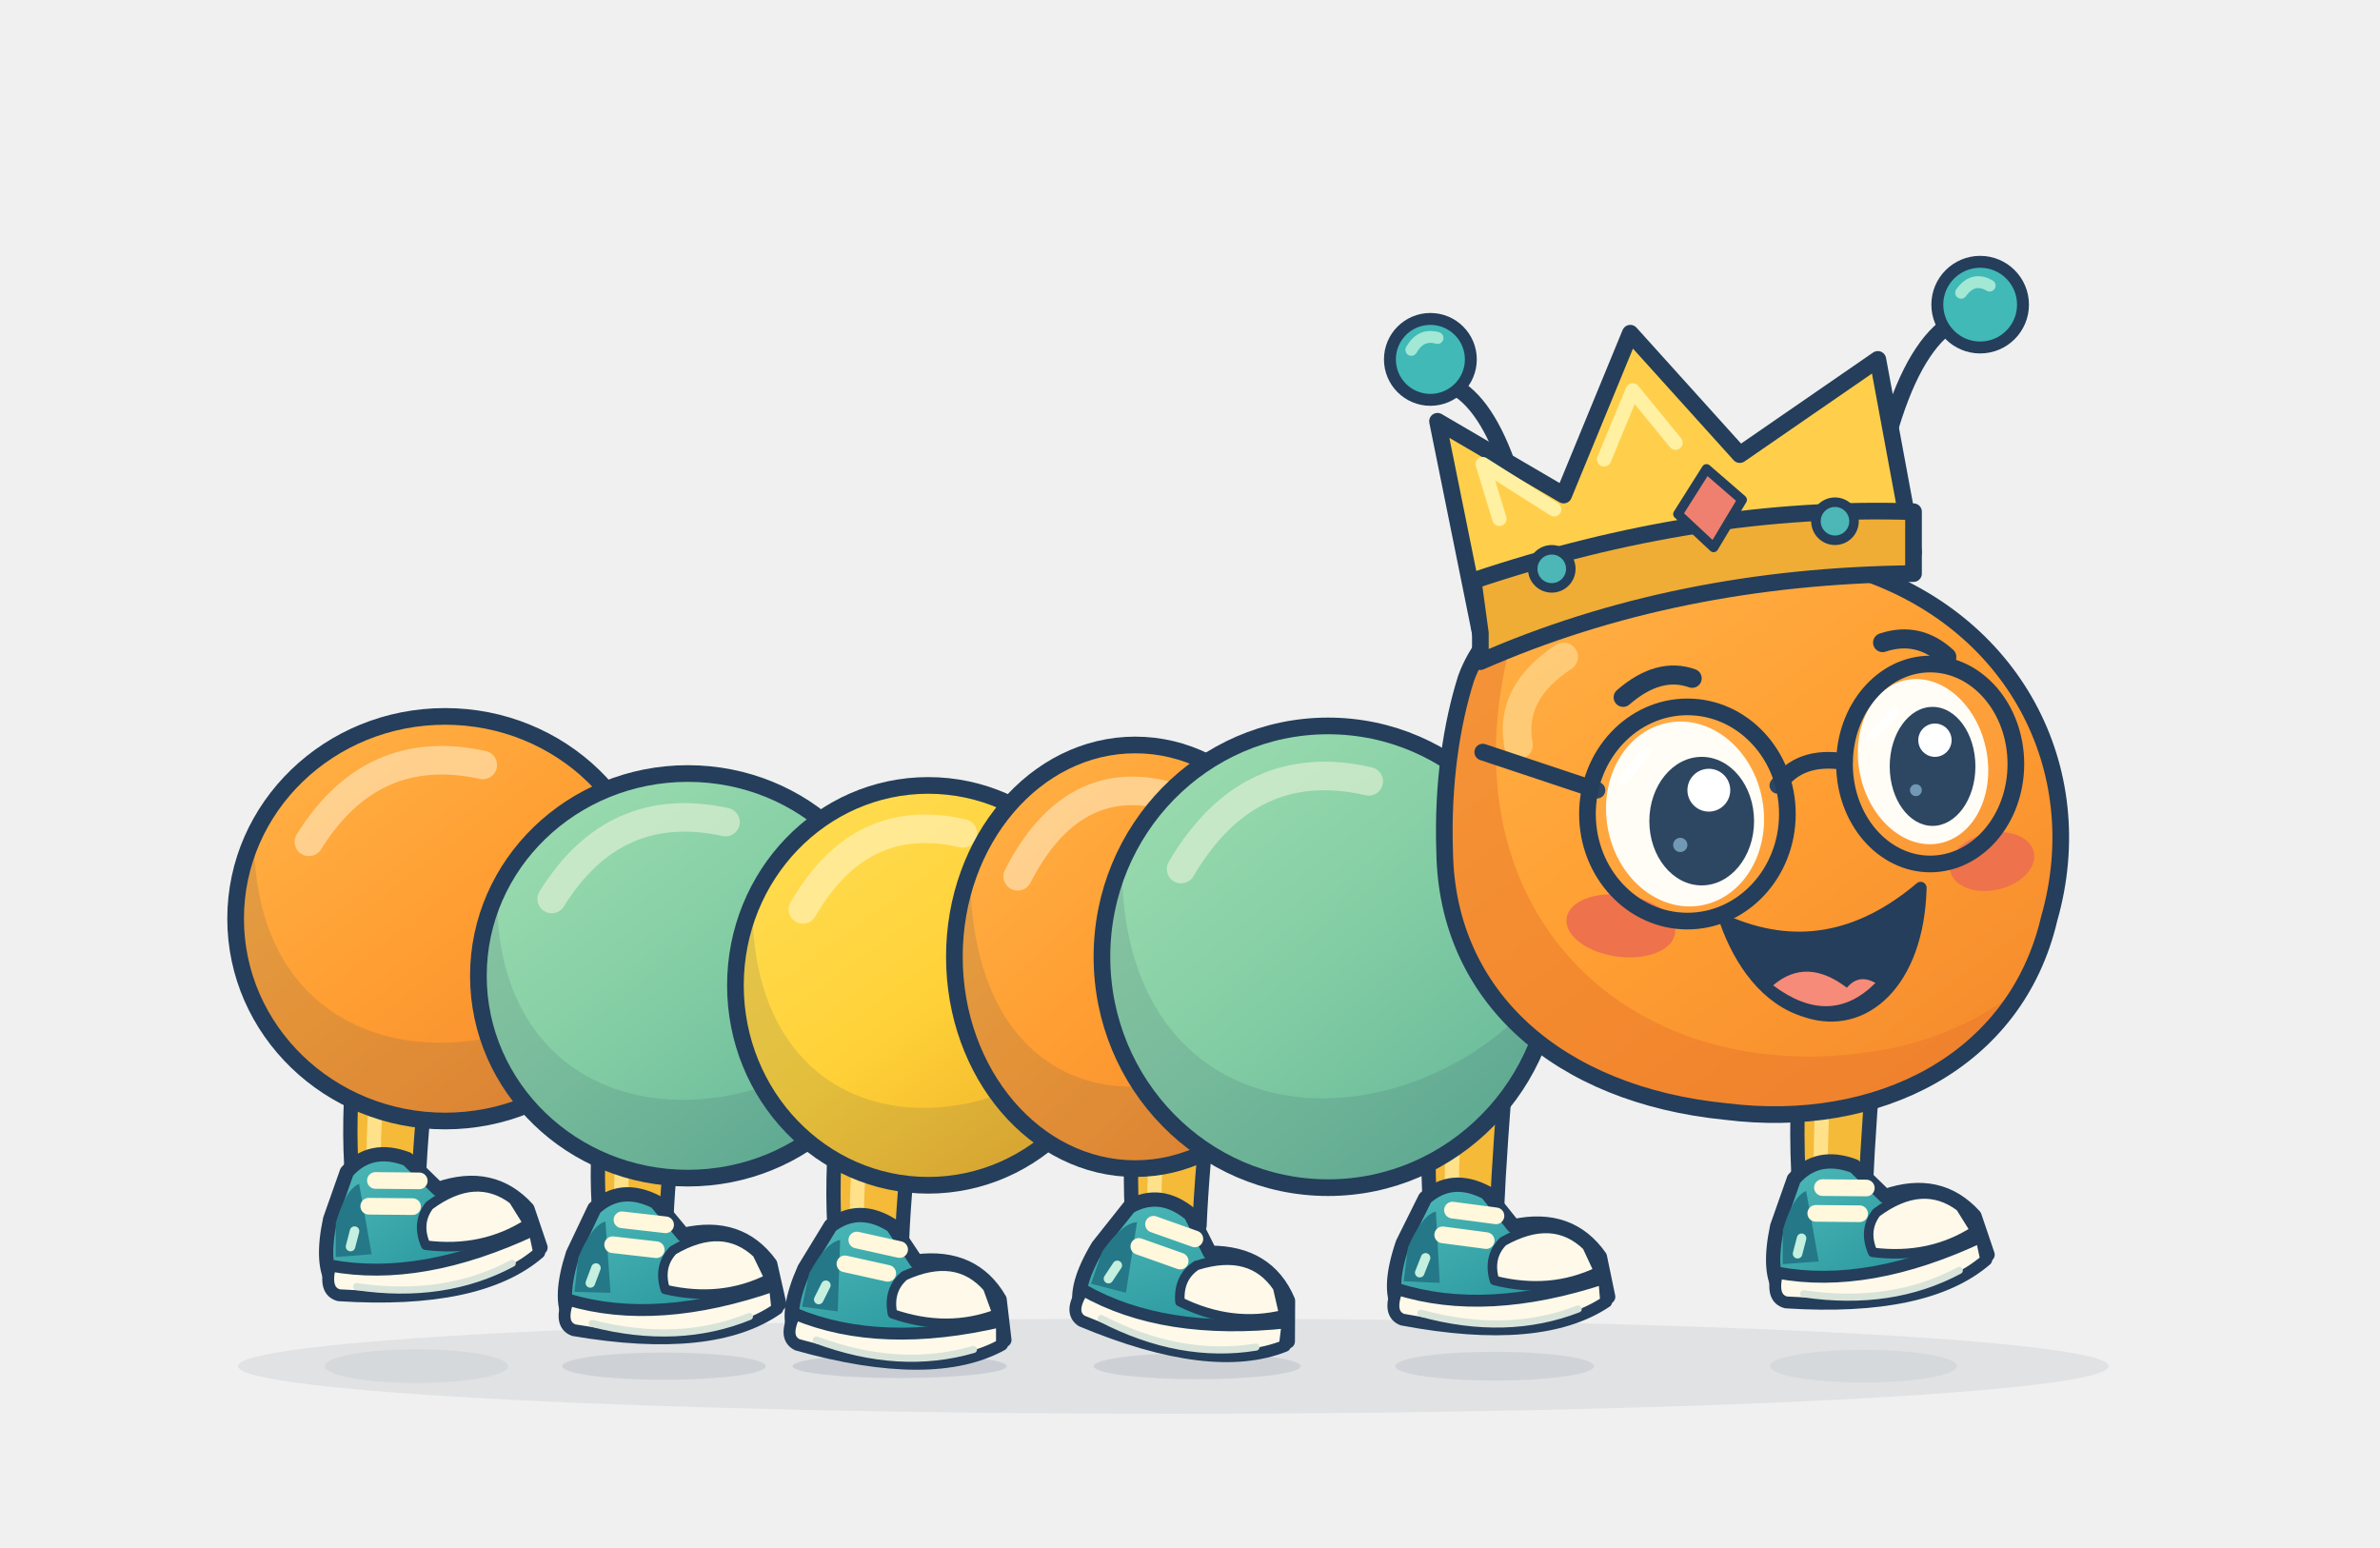
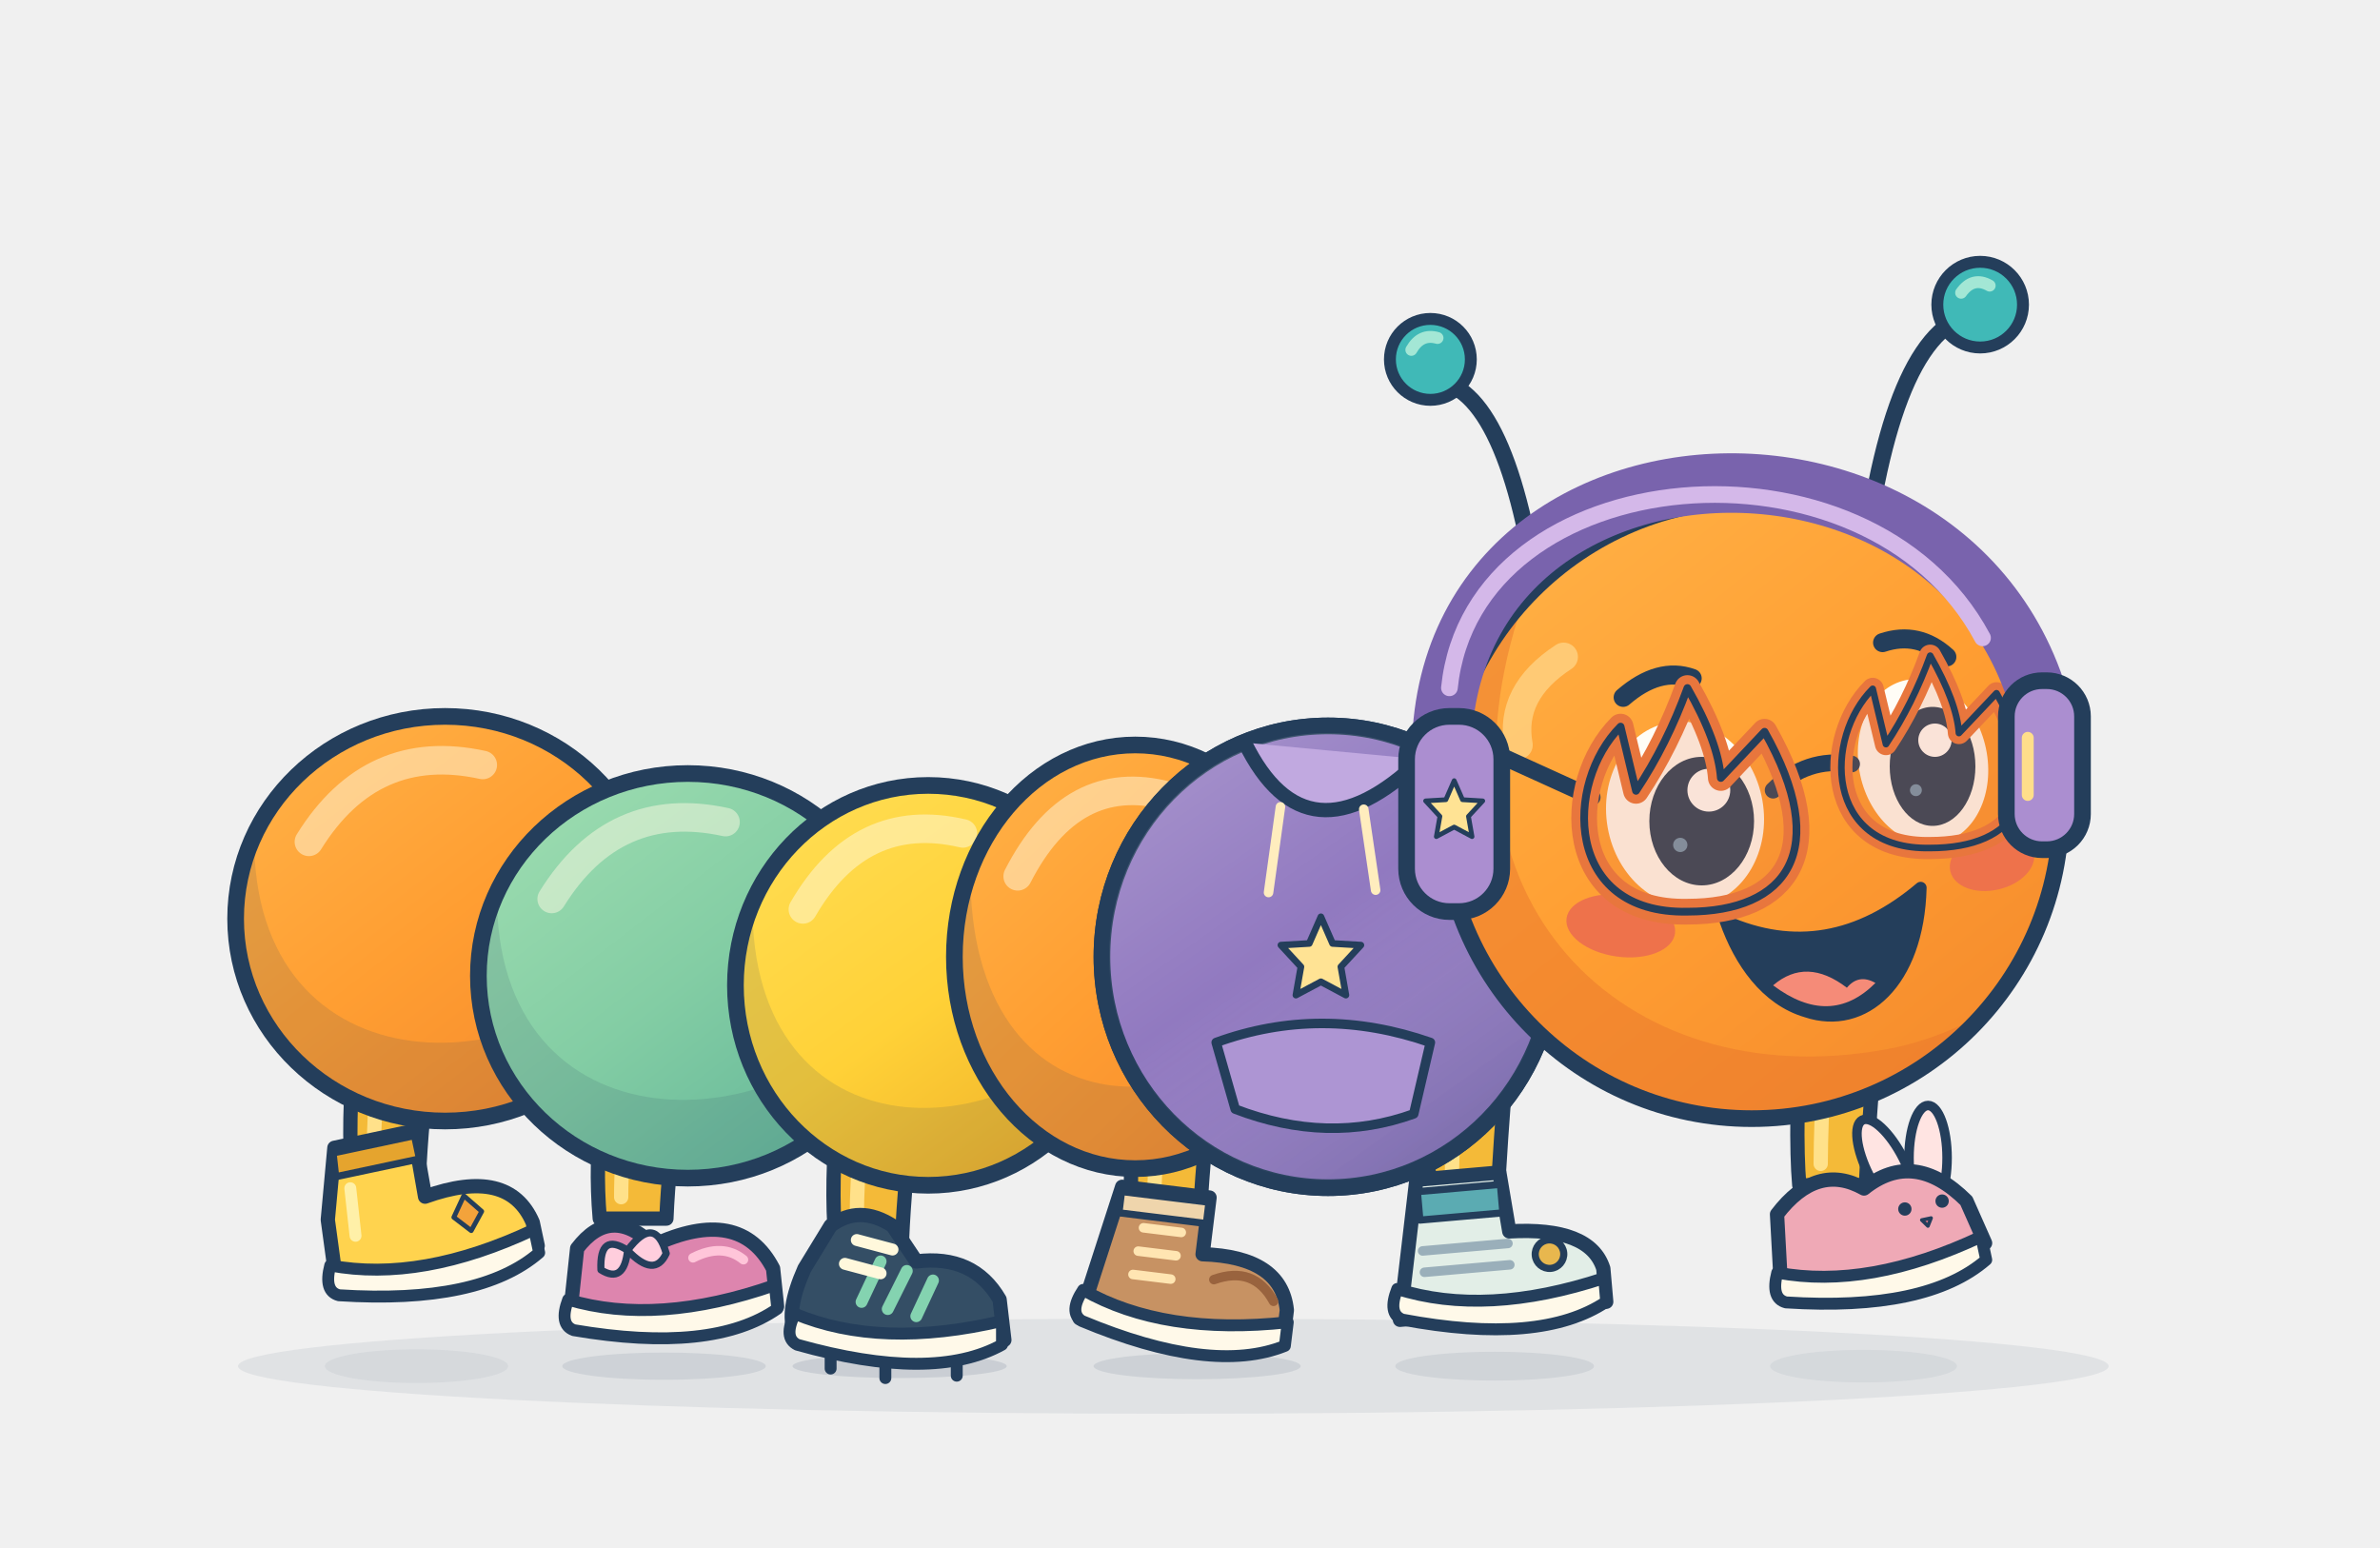
<svg xmlns="http://www.w3.org/2000/svg" width="1200" height="780" viewBox="0 0 1000 650" role="img" aria-labelledby="title desc">
  <defs>
    <linearGradient id="orange" x1="0" y1="0" x2=".8" y2="1">
      <stop stop-color="#ffb449" />
      <stop offset=".55" stop-color="#ff9e32" />
      <stop offset="1" stop-color="#f58b2d" />
    </linearGradient>
    <linearGradient id="mint" x1="0" y1="0" x2=".8" y2="1">
      <stop stop-color="#a1dfb2" />
      <stop offset=".55" stop-color="#83cda4" />
      <stop offset="1" stop-color="#64b699" />
    </linearGradient>
    <linearGradient id="yellow" x1="0" y1="0" x2=".7" y2="1">
      <stop stop-color="#ffdf57" />
      <stop offset=".6" stop-color="#ffd137" />
      <stop offset="1" stop-color="#f0b32b" />
    </linearGradient>
    <linearGradient id="shoe" x1="0" y1="0" x2=".7" y2="1">
      <stop stop-color="#4fbab8" />
      <stop offset="1" stop-color="#26949d" />
    </linearGradient>
    <linearGradient id="cap" x1="0" y1="0" x2="1" y2="1">
      <stop stop-color="#b4dc60" />
      <stop offset="1" stop-color="#85bb43" />
    </linearGradient>
    <clipPath id="face">
-       <path d="M616 285 C633 238 716 216 779 239 C846 260 879 323 861 386 C847 446 789 475 725 467 C655 460 608 419 607 358 C606 329 610 304 616 285Z" />
+       <circle cx="736" cy="340" r="130" />
    </clipPath>
  </defs>
  <ellipse cx="493" cy="574" rx="393" ry="20" fill="#243e5b" opacity=".08" />
  <ellipse cx="175" cy="574" rx="38.5" ry="7.08" fill="#243e5b" opacity="0.055" />
  <ellipse cx="279" cy="574" rx="42.75" ry="5.72" fill="#243e5b" opacity="0.098" />
  <ellipse cx="378" cy="574" rx="45" ry="5" fill="#243e5b" opacity="0.12" />
  <ellipse cx="503" cy="574" rx="43.5" ry="5.48" fill="#243e5b" opacity="0.105" />
  <ellipse cx="628" cy="574" rx="41.75" ry="6.04" fill="#243e5b" opacity="0.087" />
  <ellipse cx="783" cy="574" rx="39.25" ry="6.84" fill="#243e5b" opacity="0.062" />
+   <g id="cape" />
  <g id="legs-and-sneakers">
    <g transform="translate(172 524)" stroke="#243e5b" stroke-linejoin="round" stroke-linecap="round">
      <path d="M-23 -84 L9 -84 Q5 -53 4 -29 L-24 -29 Q-26 -52 -23 -84Z" fill="#f4ba38" stroke-width="6" />
      <path d="M-13 -76 Q-15 -53 -15 -38" fill="none" stroke="#ffe18a" stroke-width="6" />
      <g transform="rotate(-12 -10 -32)">
-         <path d="M-26 -35 Q-14 -44 0 -35 L10 -20 Q34 -23 45 -4 L47 13 Q20 27 -41 10 Q-45 1 -37 -17Z" fill="url(#shoe)" stroke-width="6" />
-         <path d="M-35 -15 Q-28 -28 -22 -29 L-23 1 L-38 -1Z" fill="#247887" stroke="none" />
-         <path d="M5 -14 Q27 -24 40 -9 L44 2 Q23 10 0 2 Q-2 -8 5 -14Z" fill="#fff9e9" stroke-width="4" />
-         <path d="M-41 2 Q-5 17 46 5 L46 15 Q17 31 -40 15 Q-46 12 -41 2Z" fill="#fff9e9" stroke-width="5" />
-         <path d="M-32 13 Q3 26 34 17" fill="none" stroke="#d8e4da" stroke-width="3" />
-         <path d="M-15 -29 l18 4 M-20 -19 l18 4" stroke="#fff8dc" stroke-width="7" />
-         <path d="M-28 -10 l-3 6" stroke="#c5efdf" stroke-width="4" />
+         <path d="M-29 -46 L5 -46 L4 -18 Q41 -23 46 2 L46 12 Q5 26 -40 10 L-38 -17Z" fill="#ffd34e" stroke-width="6" />
+         <path d="M-30 -44 L5 -44 L5 -34 L-31 -34Z" fill="#e5a42e" stroke-width="3" />
+         <path d="M-26 -28 l-2 20" stroke="#fff0a8" stroke-width="5" />
+         <path d="M-41 2 Q-5 17 46 5 L46 15 Q17 31 -40 15 Q-46 12 -41 2Z" fill="#fff9e9" stroke-width="5" />
+         <path d="M14 -7 l6 -8 6 8 -6 7Z" fill="#f3a33b" stroke-width="2" />
      </g>
    </g>
    <g transform="translate(276 541)" stroke="#243e5b" stroke-linejoin="round" stroke-linecap="round">
      <path d="M-23 -76 L9 -76 Q5 -53 4 -29 L-24 -29 Q-26 -52 -23 -76Z" fill="#f4ba38" stroke-width="6" />
      <path d="M-13 -68 Q-15 -53 -15 -38" fill="none" stroke="#ffe18a" stroke-width="6" />
      <g transform="rotate(-6 -10 -32)">
-         <path d="M-26 -35 Q-14 -44 0 -35 L10 -20 Q34 -23 45 -4 L47 13 Q20 27 -41 10 Q-45 1 -37 -17Z" fill="url(#shoe)" stroke-width="6" />
-         <path d="M-35 -15 Q-28 -28 -22 -29 L-23 1 L-38 -1Z" fill="#247887" stroke="none" />
-         <path d="M5 -14 Q27 -24 40 -9 L44 2 Q23 10 0 2 Q-2 -8 5 -14Z" fill="#fff9e9" stroke-width="4" />
-         <path d="M-41 2 Q-5 17 46 5 L46 15 Q17 31 -40 15 Q-46 12 -41 2Z" fill="#fff9e9" stroke-width="5" />
-         <path d="M-32 13 Q3 26 34 17" fill="none" stroke="#d8e4da" stroke-width="3" />
-         <path d="M-15 -29 l18 4 M-20 -19 l18 4" stroke="#fff8dc" stroke-width="7" />
-         <path d="M-28 -10 l-3 6" stroke="#c5efdf" stroke-width="4" />
+         <path d="M-35 -19 Q-19 -36 -3 -17 Q35 -30 46 -2 L46 14 Q1 28 -41 9Z" fill="#dd85ae" stroke-width="6" />
+         <path d="M-41 2 Q-5 17 46 5 L46 15 Q17 31 -40 15 Q-46 12 -41 2Z" fill="#fff9e9" stroke-width="5" />
+         <path d="M-14 -16 Q-25 -25 -26 -9 Q-17 -2 -14 -16 Q-1 -30 2 -13 Q-4 -3 -14 -16Z" fill="#ffcedd" stroke-width="3" />
+         <path d="M13 -10 Q26 -15 34 -7" fill="none" stroke="#ffc5d9" stroke-width="4" />
      </g>
    </g>
    <g transform="translate(375 550)" stroke="#243e5b" stroke-linejoin="round" stroke-linecap="round">
      <path d="M-23 -85 L9 -85 Q5 -53 4 -29 L-24 -29 Q-26 -52 -23 -85Z" fill="#f4ba38" stroke-width="6" />
      <path d="M-13 -77 Q-15 -53 -15 -38" fill="none" stroke="#ffe18a" stroke-width="6" />
      <g transform="rotate(0 -10 -32)">
-         <path d="M-26 -35 Q-14 -44 0 -35 L10 -20 Q34 -23 45 -4 L47 13 Q20 27 -41 10 Q-45 1 -37 -17Z" fill="url(#shoe)" stroke-width="6" />
-         <path d="M-35 -15 Q-28 -28 -22 -29 L-23 1 L-38 -1Z" fill="#247887" stroke="none" />
-         <path d="M5 -14 Q27 -24 40 -9 L44 2 Q23 10 0 2 Q-2 -8 5 -14Z" fill="#fff9e9" stroke-width="4" />
-         <path d="M-41 2 Q-5 17 46 5 L46 15 Q17 31 -40 15 Q-46 12 -41 2Z" fill="#fff9e9" stroke-width="5" />
-         <path d="M-32 13 Q3 26 34 17" fill="none" stroke="#d8e4da" stroke-width="3" />
-         <path d="M-15 -29 l18 4 M-20 -19 l18 4" stroke="#fff8dc" stroke-width="7" />
-         <path d="M-28 -10 l-3 6" stroke="#c5efdf" stroke-width="4" />
+         <path d="M-26 -35 Q-14 -44 0 -35 L10 -20 Q34 -23 45 -4 L47 13 Q20 27 -41 10 Q-45 1 -37 -17Z" fill="#344e65" stroke-width="6" />
+         <path d="M-41 2 Q-5 17 46 5 L46 15 Q17 31 -40 15 Q-46 12 -41 2Z" fill="#fff9e9" stroke-width="5" />
+         <path d="M-5 -20 l-8 17 M6 -16 l-8 16 M17 -12 l-7 15" stroke="#84d3b0" stroke-width="5" />
+         <path d="M-15 -29 l15 4 M-20 -19 l15 4" stroke="#fff8dc" stroke-width="5" />
+         <path d="M-26 20 v5 M-3 24 v5 M27 23 v5" stroke-width="5" />
      </g>
    </g>
    <g transform="translate(500 544)" stroke="#243e5b" stroke-linejoin="round" stroke-linecap="round">
      <path d="M-23 -89 L9 -89 Q5 -53 4 -29 L-24 -29 Q-26 -52 -23 -89Z" fill="#f4ba38" stroke-width="6" />
      <path d="M-13 -81 Q-15 -53 -15 -38" fill="none" stroke="#ffe18a" stroke-width="6" />
      <g transform="rotate(7 -10 -32)">
-         <path d="M-26 -35 Q-14 -44 0 -35 L10 -20 Q34 -23 45 -4 L47 13 Q20 27 -41 10 Q-45 1 -37 -17Z" fill="url(#shoe)" stroke-width="6" />
-         <path d="M-35 -15 Q-28 -28 -22 -29 L-23 1 L-38 -1Z" fill="#247887" stroke="none" />
-         <path d="M5 -14 Q27 -24 40 -9 L44 2 Q23 10 0 2 Q-2 -8 5 -14Z" fill="#fff9e9" stroke-width="4" />
-         <path d="M-41 2 Q-5 17 46 5 L46 15 Q17 31 -40 15 Q-46 12 -41 2Z" fill="#fff9e9" stroke-width="5" />
-         <path d="M-32 13 Q3 26 34 17" fill="none" stroke="#d8e4da" stroke-width="3" />
-         <path d="M-15 -29 l18 4 M-20 -19 l18 4" stroke="#fff8dc" stroke-width="7" />
-         <path d="M-28 -10 l-3 6" stroke="#c5efdf" stroke-width="4" />
+         <path d="M-30 -43 H7 V-19 Q40 -22 45 0 V14 H-41Z" fill="#c79263" stroke-width="6" />
+         <path d="M-41 2 Q-5 17 46 5 L46 15 Q17 31 -40 15 Q-46 12 -41 2Z" fill="#fff9e9" stroke-width="5" />
+         <path d="M-30 -41 H7 V-32 H-30Z" fill="#efd5ac" stroke-width="3" />
+         <path d="M-19 -27 h16 M-20 -17 h16 M-21 -7 h16" stroke="#ffe5b2" stroke-width="4" />
+         <path d="M13 -9 Q29 -17 39 -3" fill="none" stroke="#99633e" stroke-width="4" />
      </g>
    </g>
    <g transform="translate(625 537)" stroke="#243e5b" stroke-linejoin="round" stroke-linecap="round">
      <path d="M-23 -102 L9 -102 Q5 -53 4 -29 L-24 -29 Q-26 -52 -23 -102Z" fill="#f4ba38" stroke-width="6" />
      <path d="M-13 -94 Q-15 -53 -15 -38" fill="none" stroke="#ffe18a" stroke-width="6" />
      <g transform="rotate(-5 -10 -32)">
-         <path d="M-26 -35 Q-14 -44 0 -35 L10 -20 Q34 -23 45 -4 L47 13 Q20 27 -41 10 Q-45 1 -37 -17Z" fill="url(#shoe)" stroke-width="6" />
-         <path d="M-35 -15 Q-28 -28 -22 -29 L-23 1 L-38 -1Z" fill="#247887" stroke="none" />
-         <path d="M5 -14 Q27 -24 40 -9 L44 2 Q23 10 0 2 Q-2 -8 5 -14Z" fill="#fff9e9" stroke-width="4" />
-         <path d="M-41 2 Q-5 17 46 5 L46 15 Q17 31 -40 15 Q-46 12 -41 2Z" fill="#fff9e9" stroke-width="5" />
-         <path d="M-32 13 Q3 26 34 17" fill="none" stroke="#d8e4da" stroke-width="3" />
-         <path d="M-15 -29 l18 4 M-20 -19 l18 4" stroke="#fff8dc" stroke-width="7" />
-         <path d="M-28 -10 l-3 6" stroke="#c5efdf" stroke-width="4" />
+         <path d="M-29 -43 H6 L8 -18 Q42 -17 46 1 V15 H-41Z" fill="#e2eee7" stroke-width="6" />
+         <path d="M-29 -38 H6 V-26 H-29Z" fill="#5babb2" stroke-width="3" />
+         <path d="M-41 2 Q-5 17 46 5 L46 15 Q17 31 -40 15 Q-46 12 -41 2Z" fill="#fff9e9" stroke-width="5" />
+         <path d="M-29 -13 h36 M-29 -4 h36" stroke="#9aafba" stroke-width="4" />
+         <circle cx="24" cy="-7" r="6" fill="#e8b74e" stroke-width="3" />
      </g>
    </g>
    <g transform="translate(780 527)" stroke="#243e5b" stroke-linejoin="round" stroke-linecap="round">
      <path d="M-23 -102 L9 -102 Q5 -53 4 -29 L-24 -29 Q-26 -52 -23 -102Z" fill="#f4ba38" stroke-width="6" />
      <path d="M-13 -94 Q-15 -53 -15 -38" fill="none" stroke="#ffe18a" stroke-width="6" />
      <g transform="rotate(-12 -10 -32)">
-         <path d="M-26 -35 Q-14 -44 0 -35 L10 -20 Q34 -23 45 -4 L47 13 Q20 27 -41 10 Q-45 1 -37 -17Z" fill="url(#shoe)" stroke-width="6" />
-         <path d="M-35 -15 Q-28 -28 -22 -29 L-23 1 L-38 -1Z" fill="#247887" stroke="none" />
-         <path d="M5 -14 Q27 -24 40 -9 L44 2 Q23 10 0 2 Q-2 -8 5 -14Z" fill="#fff9e9" stroke-width="4" />
-         <path d="M-41 2 Q-5 17 46 5 L46 15 Q17 31 -40 15 Q-46 12 -41 2Z" fill="#fff9e9" stroke-width="5" />
-         <path d="M-32 13 Q3 26 34 17" fill="none" stroke="#d8e4da" stroke-width="3" />
-         <path d="M-15 -29 l18 4 M-20 -19 l18 4" stroke="#fff8dc" stroke-width="7" />
-         <path d="M-28 -10 l-3 6" stroke="#c5efdf" stroke-width="4" />
+         <ellipse cx="13" cy="-32" rx="8" ry="22" fill="#ffe4e2" stroke-width="4" transform="rotate(-15 13 -32)" />
+         <ellipse cx="31" cy="-32" rx="8" ry="22" fill="#ffe4e2" stroke-width="4" transform="rotate(12 31 -32)" />
+         <path d="M-36 -22 Q-15 -40 2 -25 Q26 -37 43 -11 L47 8 Q9 27 -41 10Z" fill="#efa9b6" stroke-width="6" />
+         <path d="M-41 2 Q-5 17 46 5 L46 15 Q17 31 -40 15 Q-46 12 -41 2Z" fill="#fff9e9" stroke-width="5" />
+         <circle cx="17" cy="-13" r="2.8" fill="#243e5b" stroke="none" />
+         <circle cx="33" cy="-13" r="2.8" fill="#243e5b" stroke="none" />
+         <path d="M23 -7 l4 0 -2 3Z" fill="#e77787" stroke-width="1.5" />
      </g>
    </g>
  </g>
  <g id="body">
    <g id="tail" transform="translate(187 386)">
      <defs>
        <clipPath id="clip-tail">
          <ellipse rx="88" ry="85" />
        </clipPath>
      </defs>
      <ellipse rx="88" ry="85" fill="url(#orange)" />
      <g clip-path="url(#clip-tail)">
        <path d="M-79.2 -51 C-92.4 68 26.4 76.5 83.6 12.75 L123.2 110.5 H-123.2Z" fill="#243e5b" opacity=".13" />
        <path d="M-57.2 -32.3 Q-30.8 -74.8 15.84 -64.6" fill="none" stroke="#fffbe3" stroke-opacity=".48" stroke-width="12" stroke-linecap="round" />
      </g>
      <ellipse rx="88" ry="85" fill="none" stroke="#243e5b" stroke-width="7" />
    </g>
    <g id="mint-back" transform="translate(289 410)">
      <defs>
        <clipPath id="clip-mint-back">
          <ellipse rx="88" ry="85" />
        </clipPath>
      </defs>
      <ellipse rx="88" ry="85" fill="url(#mint)" />
      <g clip-path="url(#clip-mint-back)">
        <path d="M-79.2 -51 C-92.4 68 26.4 76.5 83.6 12.75 L123.2 110.5 H-123.2Z" fill="#243e5b" opacity=".13" />
        <path d="M-57.2 -32.3 Q-30.8 -74.8 15.84 -64.6" fill="none" stroke="#fffbe3" stroke-opacity=".48" stroke-width="12" stroke-linecap="round" />
      </g>
      <ellipse rx="88" ry="85" fill="none" stroke="#243e5b" stroke-width="7" />
    </g>
    <g id="yellow-middle" transform="translate(390 414)">
      <defs>
        <clipPath id="clip-yellow-middle">
          <ellipse rx="81" ry="84" />
        </clipPath>
      </defs>
      <ellipse rx="81" ry="84" fill="url(#yellow)" />
      <g clip-path="url(#clip-yellow-middle)">
        <path d="M-72.9 -50.4 C-85.05 67.2 24.3 75.6 76.95 12.6 L113.4 109.2 H-113.4Z" fill="#243e5b" opacity=".13" />
        <path d="M-52.65 -31.92 Q-28.35 -73.92 14.58 -63.84" fill="none" stroke="#fffbe3" stroke-opacity=".48" stroke-width="12" stroke-linecap="round" />
      </g>
      <ellipse rx="81" ry="84" fill="none" stroke="#243e5b" stroke-width="7" />
    </g>
    <g id="orange-middle" transform="translate(477 402)">
      <defs>
        <clipPath id="clip-orange-middle">
          <ellipse rx="76" ry="89" />
        </clipPath>
      </defs>
      <ellipse rx="76" ry="89" fill="url(#orange)" />
      <g clip-path="url(#clip-orange-middle)">
        <path d="M-68.4 -53.4 C-79.8 71.2 22.8 80.1 72.2 13.35 L106.4 115.7 H-106.4Z" fill="#243e5b" opacity=".13" />
        <path d="M-49.4 -33.82 Q-26.6 -78.32 13.68 -67.64" fill="none" stroke="#fffbe3" stroke-opacity=".48" stroke-width="12" stroke-linecap="round" />
      </g>
      <ellipse rx="76" ry="89" fill="none" stroke="#243e5b" stroke-width="7" />
    </g>
    <g id="mint-front" transform="translate(558 402)">
      <defs>
        <clipPath id="clip-mint-front">
          <ellipse rx="95" ry="97" />
        </clipPath>
      </defs>
      <ellipse rx="95" ry="97" fill="url(#mint)" />
      <g clip-path="url(#clip-mint-front)">
        <path d="M-85.5 -58.2 C-99.75 77.6 28.5 87.3 90.25 14.55 L133 126.1 H-133Z" fill="#243e5b" opacity=".13" />
        <path d="M-61.75 -36.86 Q-33.25 -85.36 17.1 -73.72" fill="none" stroke="#fffbe3" stroke-opacity=".48" stroke-width="12" stroke-linecap="round" />
      </g>
      <ellipse rx="95" ry="97" fill="none" stroke="#243e5b" stroke-width="7" />
    </g>
  </g>
  <g id="antennae" stroke="#243e5b" stroke-width="7" stroke-linecap="round">
    <path d="M649 275 Q638 172 608 161 M780 265 Q790 150 823 134" fill="none" />
    <circle cx="601" cy="151" r="17" fill="#40b9b7" stroke-width="5" />
    <circle cx="832" cy="128" r="18" fill="#40b9b7" stroke-width="5" />
    <path d="M593 147 Q597 140 604 142 M824 123 Q829 116 836 120" fill="none" stroke="#a3e7d5" stroke-width="5" />
  </g>
+   <g id="clothing">
+     <g stroke="#243e5b" stroke-width="7" stroke-linejoin="round" stroke-linecap="round">
+       <ellipse cx="558" cy="402" rx="95" ry="97" fill="#9179c0" />
+       <defs>
+         <linearGradient id="garment-light" x1="0" y1="0" x2=".7" y2="1">
+           <stop stop-color="#fff" stop-opacity=".22" />
+           <stop offset=".5" stop-color="#fff" stop-opacity="0" />
+           <stop offset="1" stop-color="#243e5b" stop-opacity=".18" />
+         </linearGradient>
+       </defs>
+       <ellipse cx="558" cy="402" rx="92" ry="94" fill="url(#garment-light)" stroke="none" />
+       <path d="M523 312 Q549 365 597 319" fill="#c1a9e0" stroke-width="6" />
+       <path d="M538 339 l-5 36 M573 340 l5 34" stroke="#ffedbe" stroke-width="4" />
+       <path d="M511 438 Q555 422 601 438 L594 468 Q558 481 519 466Z" fill="#ad95d3" stroke-width="4" />
+       <path transform="translate(555 402) scale(0.7)" d="M0 -24 L7 -8 L24 -7 L12 6 L15 23 L0 15 L-15 23 L-12 6 L-24 -7 L-7 -8Z" fill="#ffe394" stroke-width="4" />
+     </g>
+   </g>
  <g id="backpack" />
  <g id="head" stroke-linecap="round" stroke-linejoin="round">
-     <path d="M616 285 C633 238 716 216 779 239 C846 260 879 323 861 386 C847 446 789 475 725 467 C655 460 608 419 607 358 C606 329 610 304 616 285Z" fill="url(#orange)" />
+     <circle cx="736" cy="340" r="130" fill="url(#orange)" />
    <g clip-path="url(#face)">
      <path d="M638 259 C599 382 686 463 797 440 C836 431 862 408 877 382 L889 496 L588 499 L580 240Z" fill="#e8752b" opacity=".48" />
      <path d="M638 313 Q634 291 657 276" fill="none" stroke="#ffe09a" stroke-width="12" opacity=".6" />
    </g>
-     <path d="M616 285 C633 238 716 216 779 239 C846 260 879 323 861 386 C847 446 789 475 725 467 C655 460 608 419 607 358 C606 329 610 304 616 285Z" fill="none" stroke="#243e5b" stroke-width="7" />
+     <circle cx="736" cy="340" r="130" fill="none" stroke="#243e5b" stroke-width="7" />
    <g id="eyes">
      <ellipse cx="708" cy="342" rx="33" ry="39" fill="#fffdf6" transform="rotate(-10 708 342)" />
      <ellipse cx="808" cy="320" rx="27" ry="35" fill="#fffdf6" transform="rotate(-12 808 320)" />
      <ellipse cx="715" cy="345" rx="22" ry="27" fill="#243e5b" />
      <ellipse cx="812" cy="322" rx="18" ry="25" fill="#243e5b" />
      <circle cx="718" cy="332" r="9" fill="white" />
      <circle cx="813" cy="311" r="7" fill="white" />
      <circle cx="706" cy="355" r="3" fill="#6b94b1" />
      <circle cx="805" cy="332" r="2.5" fill="#6b94b1" />
      <path d="M682 293 Q697 280 711 285 M791 270 Q806 265 818 276" fill="none" stroke="#243e5b" stroke-width="8" />
    </g>
    <ellipse cx="681" cy="389" rx="23" ry="13" fill="#ee724b" transform="rotate(8 681 389)" />
    <ellipse cx="837" cy="362" rx="18" ry="12" fill="#ee724b" transform="rotate(-13 837 362)" />
-     <path d="M725 387 Q768 406 807 373 C806 413 783 433 759 425 C742 420 731 404 725 387Z" fill="#243e5b" stroke="#243e5b" stroke-width="5" />
-     <path d="M745 414 Q759 402 776 415 Q781 409 788 413 Q769 432 745 414Z" fill="#f58b78" />
+     <g id="mouth">
+       <path d="M725 387 Q768 406 807 373 C806 413 783 433 759 425 C742 420 731 404 725 387Z" fill="#243e5b" stroke="#243e5b" stroke-width="5" />
+       <path d="M745 414 Q759 402 776 415 Q781 409 788 413 Q769 432 745 414Z" fill="#f58b78" />
+     </g>
  </g>
  <g id="face-accessory">
    <g stroke="#243e5b" stroke-width="7" stroke-linejoin="round" stroke-linecap="round">
-       <path d="M671 332 L623 316 M747 330 Q756 317 775 320" fill="none" />
-       <ellipse cx="709" cy="342" rx="42" ry="45" fill="#fff" fill-opacity=".04" />
-       <ellipse cx="811" cy="321" rx="36" ry="42" fill="#fff" fill-opacity=".04" />
-       <path d="M682 328 l10 -13 M787 309 l9 -10" stroke="white" stroke-width="4" opacity=".8" />
+       <path d="M669 335 L625 315 M745 332 Q759 318 778 321" fill="none" />
+       <g transform="translate(709 342) scale(1.08)">
+         <path d="M0 38 C-48 39 -48 -12 -26 -34 L-20 -9 Q-8 -27 0 -49 Q12 -28 13 -14 L30 -32 C56 14 39 38 0 38Z" fill="#e8763d" fill-opacity=".20" stroke="#e8763d" stroke-width="10" />
+         <path d="M0 38 C-48 39 -48 -12 -26 -34 L-20 -9 Q-8 -27 0 -49 Q12 -28 13 -14 L30 -32 C56 14 39 38 0 38Z" fill="none" stroke-width="3" />
+       </g>
+       <g transform="translate(811 321) scale(0.9288)">
+         <path d="M0 38 C-48 39 -48 -12 -26 -34 L-20 -9 Q-8 -27 0 -49 Q12 -28 13 -14 L30 -32 C56 14 39 38 0 38Z" fill="#e8763d" fill-opacity=".20" stroke="#e8763d" stroke-width="10" />
+         <path d="M0 38 C-48 39 -48 -12 -26 -34 L-20 -9 Q-8 -27 0 -49 Q12 -28 13 -14 L30 -32 C56 14 39 38 0 38Z" fill="none" stroke-width="3" />
+       </g>
    </g>
  </g>
  <g id="jockey">
    <g stroke="#243e5b" stroke-width="7" stroke-linejoin="round" stroke-linecap="round">
-       <path d="M622 266 L604 177 L657 208 L685 140 L731 191 L789 151 L804 232Z" fill="#ffcf4c" />
-       <path d="M622 266 L619 244 Q714 212 804 215 L804 241 Q704 242 622 278Z" fill="#efad36" />
-       <path d="M630 218 l-7 -23 30 19 M674 193 l12 -29 18 22" fill="none" stroke="#fff0a2" stroke-width="6" />
-       <path d="M705 216 l12 -19 15 13 -12 20Z" fill="#ef806f" stroke-width="4" />
-       <circle cx="652" cy="239" r="8" fill="#4cb7b6" stroke-width="4" />
-       <circle cx="771" cy="219" r="8" fill="#4cb7b6" stroke-width="4" />
+       <path d="M607 337 C585 166 846 156 862 322" fill="none" stroke="#7963ad" stroke-width="25" />
+       <path d="M609 289 C619 192 785 178 833 268" fill="none" stroke="#d4b8e9" stroke-width="7" />
+       <rect x="591" y="301" width="40" height="82" rx="18" fill="#ab8ed0" />
+       <rect x="843" y="286" width="32" height="71" rx="15" fill="#ab8ed0" />
+       <path transform="translate(611 340) scale(0.5)" d="M0 -24 L7 -8 L24 -7 L12 6 L15 23 L0 15 L-15 23 L-12 6 L-24 -7 L-7 -8Z" fill="#ffe394" stroke-width="4" />
+       <path d="M852 310 v24" stroke="#ffde8a" stroke-width="5" />
    </g>
  </g>
</svg>
